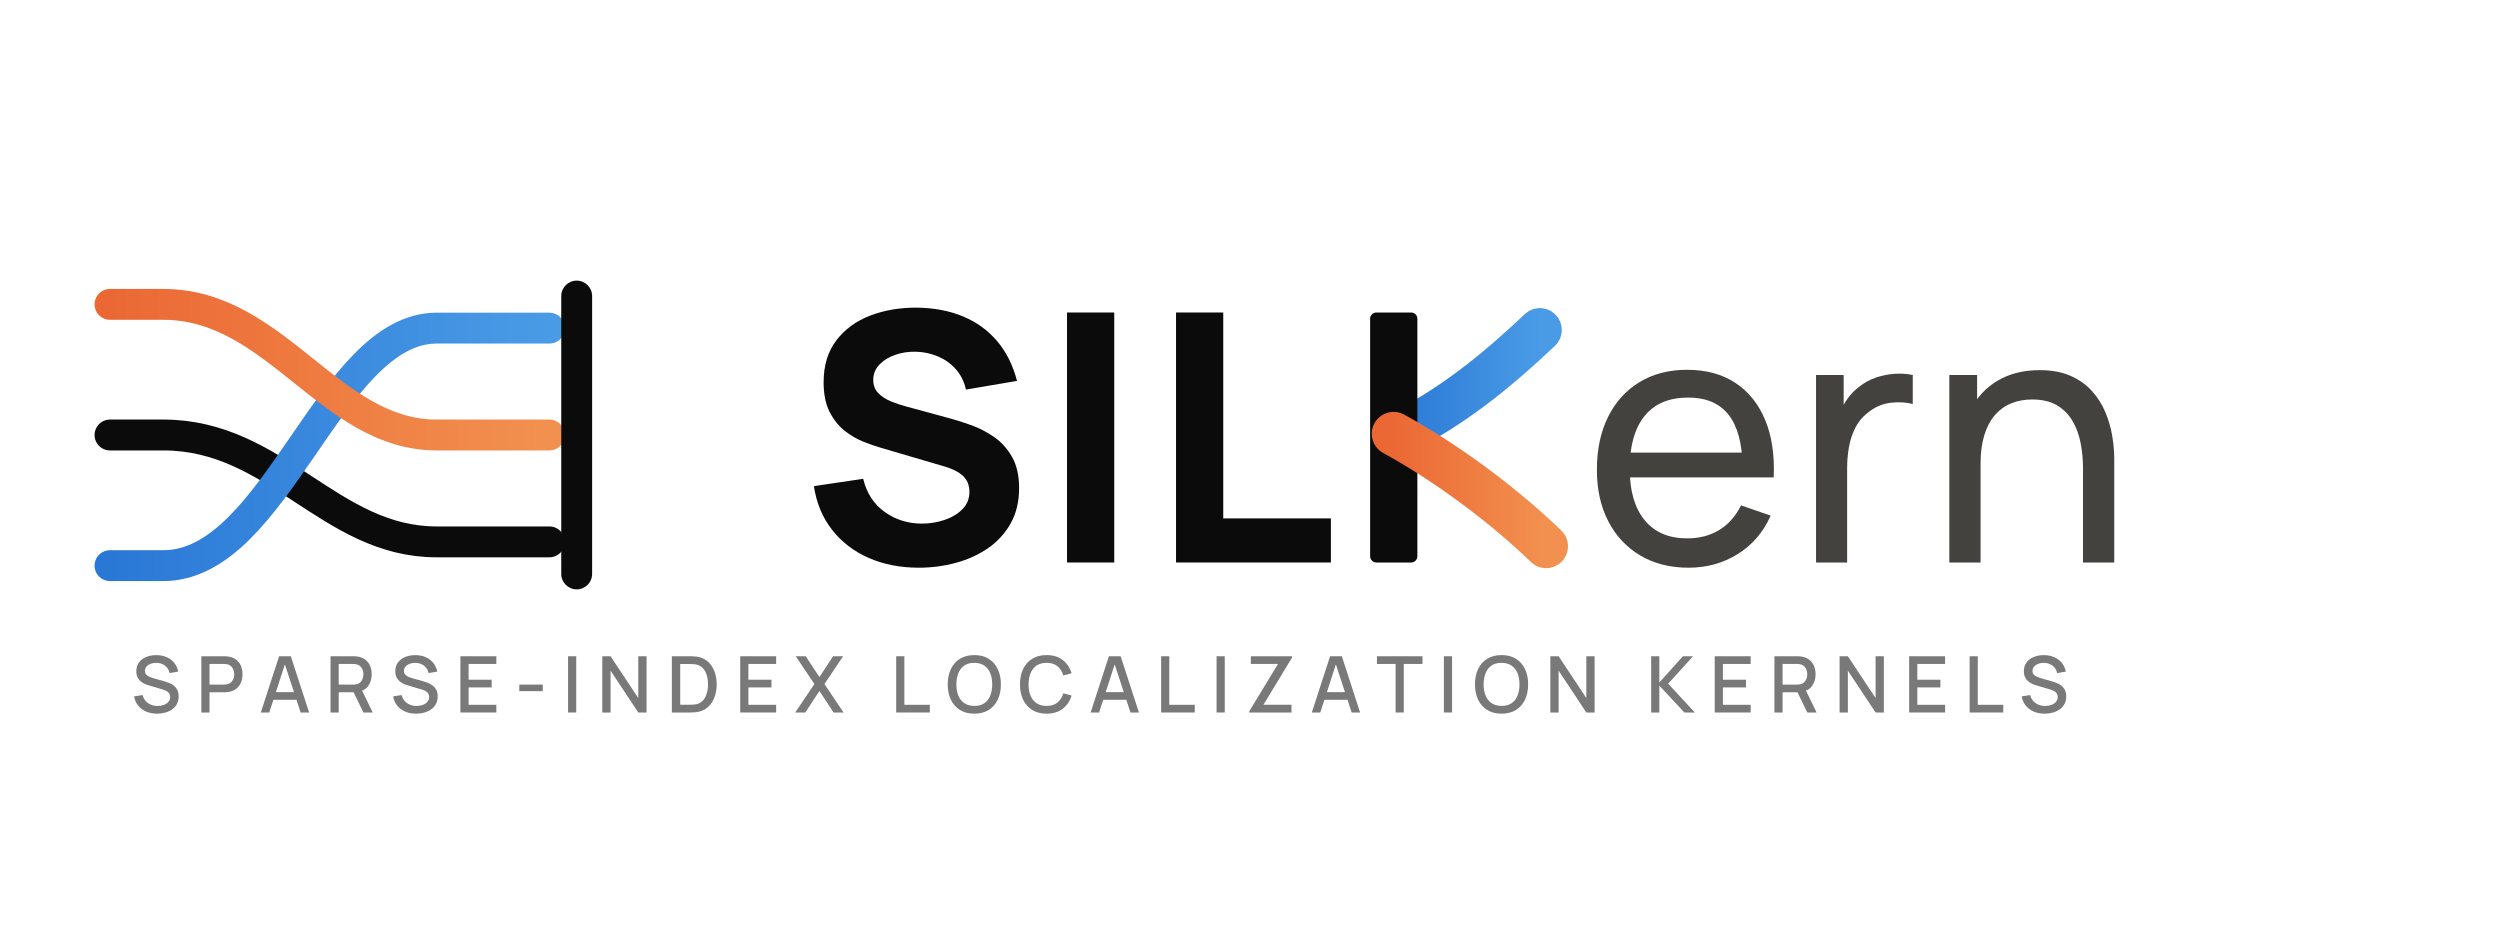
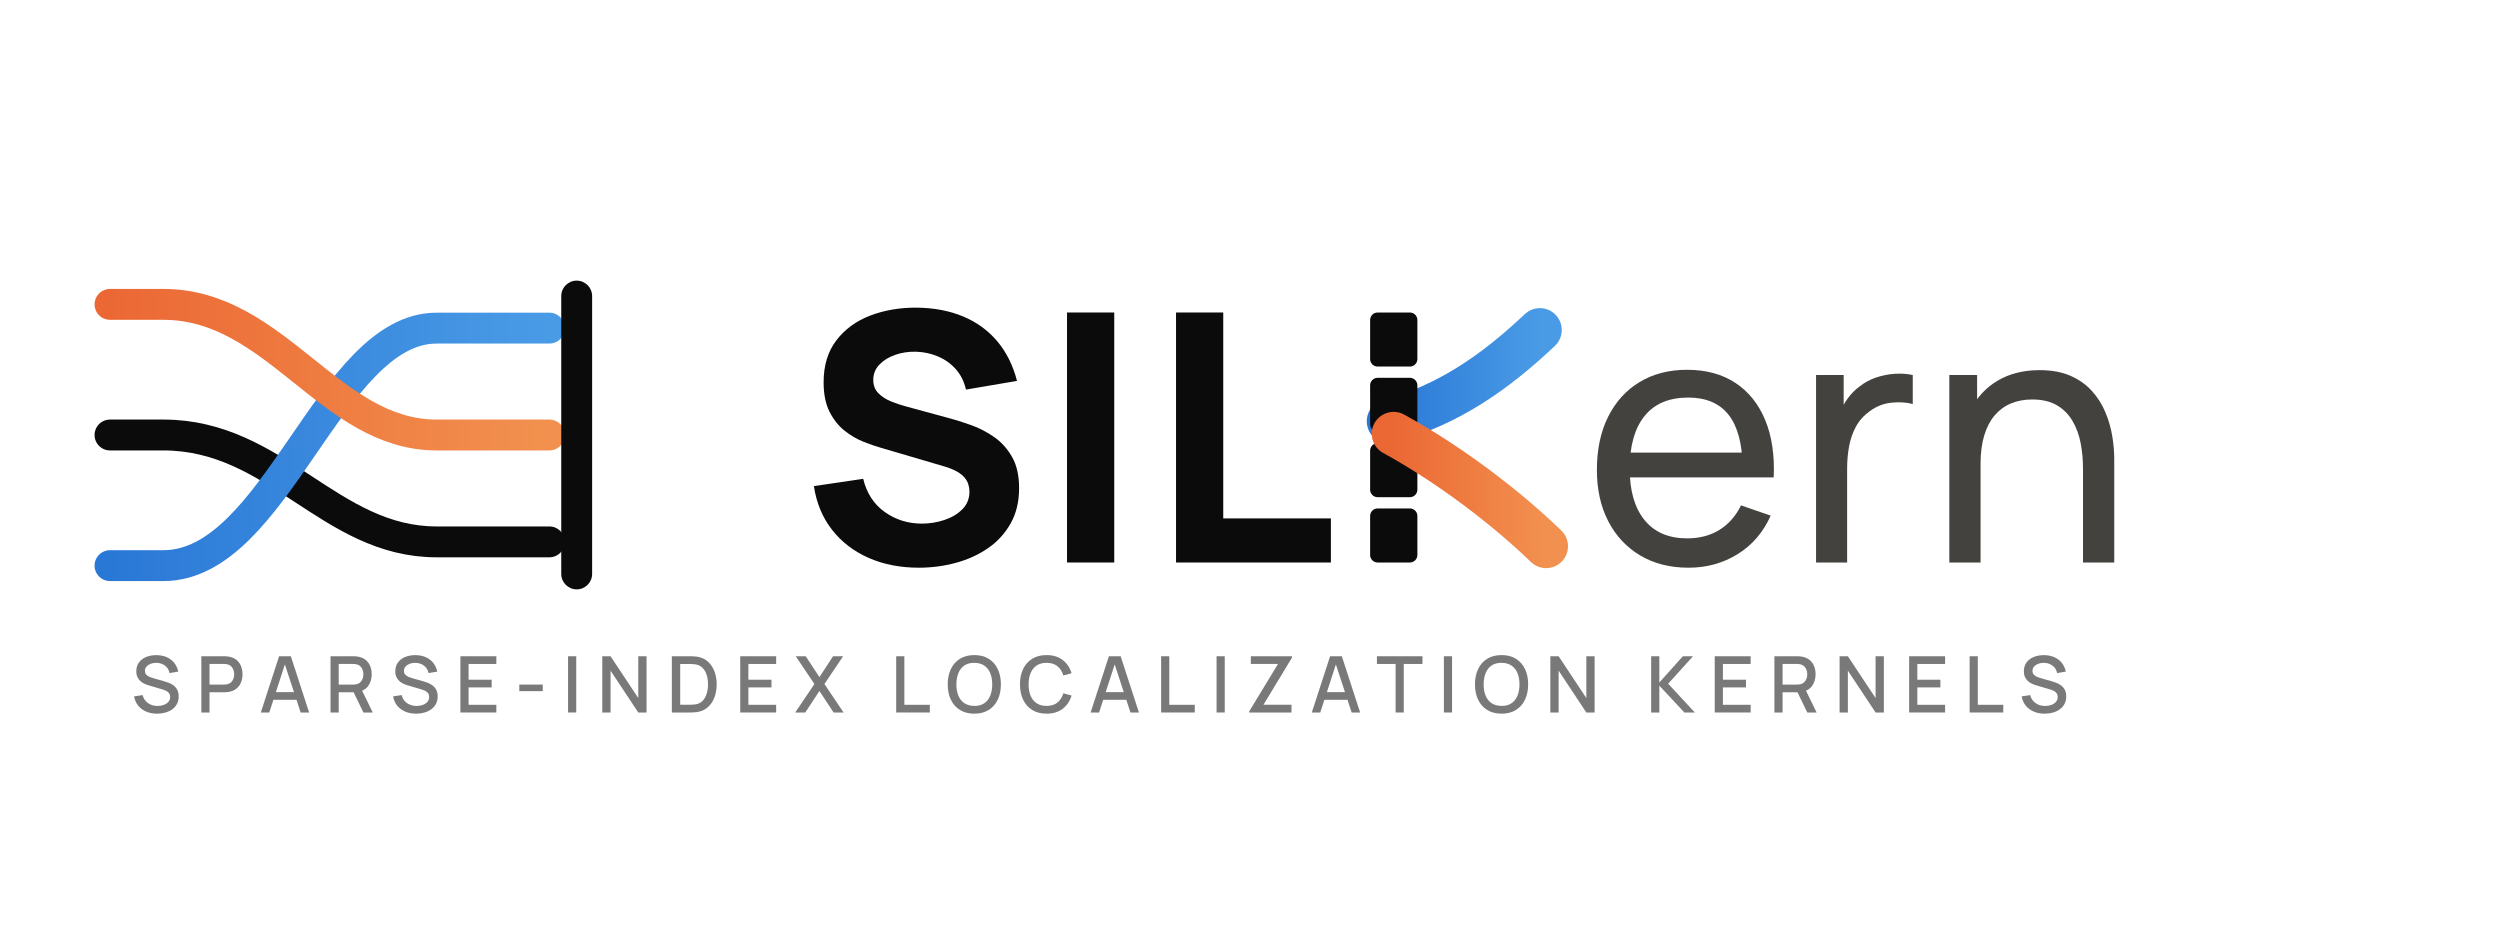
<svg xmlns="http://www.w3.org/2000/svg" viewBox="0 0 400 148" width="400" height="148" role="img" aria-label="SILKern wordmark: the weave mark beside SILKern set in Manrope outlines. The K's stem is typeset ink while its two diagonals are the blue and orange kernel threads, blue passing behind the stem and orange in front. Subline: sparse-index localization kernels.">
  <style>
    .ink   { fill: #0b0b0b; }
    .soft  { fill: #43423f; }
    .sub   { fill: #0b0b0b; fill-opacity: .55; }
    .inkS  { stroke: #0b0b0b; }
    .thread{ fill: none; stroke-width: 5.2; stroke-linecap: round; }
    .kblue  { fill: none; stroke: url(#gBlue);   stroke-width: 7; stroke-linecap: round; }
    .korange{ fill: none; stroke: url(#gOrange); stroke-width: 7; stroke-linecap: round; }
+     .draw   { stroke-dasharray: 100; stroke-dashoffset: 0; animation: weave 1.5s cubic-bezier(.55,0,.2,1) both; }
+     @keyframes weave { from { stroke-dashoffset: 100; } to { stroke-dashoffset: 0; } }
+     @media (prefers-reduced-motion: reduce) { .draw { animation: none; } }
    @media (prefers-color-scheme: dark) {
      .ink  { fill: #f2f2f0; }
      .soft { fill: #c9c9c6; }
      .sub  { fill: #f2f2f0; }
      .inkS { stroke: #f2f2f0; }
    }
  </style>
  <defs>
    <linearGradient id="gBlue" x1="0" y1="0" x2="1" y2="0">
      <stop offset="0" stop-color="#2a78d6" />
      <stop offset="1" stop-color="#4a9be6" />
    </linearGradient>
    <linearGradient id="gOrange" x1="0" y1="0" x2="1" y2="0">
      <stop offset="0" stop-color="#eb6834" />
      <stop offset="1" stop-color="#f2914f" />
    </linearGradient>
  </defs>
  <g transform="translate(10,24) scale(0.95)">
-     <path class="thread inkS" d="M 8 48 H 17 C 36 48, 45 66, 63 66 H 82" />
-     <path class="thread" stroke="url(#gBlue)" d="M 8 70 H 17 C 36 70, 45 30, 63 30 H 82" />
-     <path class="thread" stroke="url(#gOrange)" d="M 8 26 H 17 C 36 26, 45 48, 63 48 H 82" />
+     <path class="thread inkS draw" pathLength="100" d="M 8 48 H 17 C 36 48, 45 66, 63 66 H 82" />
+     <path class="thread draw" pathLength="100" style="animation-delay:.1s" stroke="url(#gBlue)" d="M 8 70 H 17 C 36 70, 45 30, 63 30 H 82" />
+     <path class="thread draw" pathLength="100" style="animation-delay:.2s" stroke="url(#gOrange)" d="M 8 26 H 17 C 36 26, 45 48, 63 48 H 82" />
    <rect class="ink" x="84" y="22" width="5.2" height="52" rx="2.6" />
  </g>
  <g transform="translate(128,90)">
    <g transform="translate(0.00,0) scale(0.027778,-0.027778)">
      <path class="ink" d="M684 -30Q524 -30 395.5 26.5Q267 83 184.5 188.5Q102 294 80 440L364 482Q394 358 488.0 291.0Q582 224 702 224Q769 224 832.0 245.0Q895 266 935.5 307.0Q976 348 976 408Q976 430 969.5 450.5Q963 471 948.0 489.0Q933 507 905.5 523.0Q878 539 836 552L462 662Q420 674 364.5 696.0Q309 718 257.0 759.0Q205 800 170.5 867.5Q136 935 136 1038Q136 1183 209.0 1279.0Q282 1375 404.0 1422.0Q526 1469 674 1468Q823 1466 940.0 1417.0Q1057 1368 1136.0 1274.5Q1215 1181 1250 1046L956 996Q940 1066 897.0 1114.0Q854 1162 794.5 1187.0Q735 1212 670 1214Q606 1216 549.5 1196.5Q493 1177 457.5 1140.0Q422 1103 422 1052Q422 1005 451.0 975.5Q480 946 524.0 928.0Q568 910 614 898L864 830Q920 815 988.0 790.5Q1056 766 1118.5 722.5Q1181 679 1221.5 608.0Q1262 537 1262 428Q1262 312 1213.5 225.5Q1165 139 1083.0 82.5Q1001 26 897.5 -2.0Q794 -30 684 -30Z" />
    </g>
    <g transform="translate(38.28,0) scale(0.027778,-0.027778)">
      <path class="ink" d="M160 0V1440H432V0Z" />
    </g>
    <g transform="translate(55.72,0) scale(0.027778,-0.027778)">
      <path class="ink" d="M160 0V1440H432V254H1052V0Z" />
    </g>
    <g transform="translate(86.78,0)">
-       <path class="kblue" d="M 31.6 -37.2 C 24.5 -30.5, 17.5 -24.8, 8.6 -20.4" />
-       <rect class="ink" x="4.44" y="-40" width="7.56" height="40" rx="1" />
-       <path class="korange" d="M 8.2 -20.6 C 17.5 -15.5, 26.5 -8.5, 32.6 -2.6" />
+       <path class="kblue draw" pathLength="100" style="animation-delay:.3s" d="M 31.6 -37.2 C 24.5 -30.5, 17 -25.2, 7.4 -22.6" />
+       <rect class="ink" x="4.44" y="-40.00" width="7.56" height="8.65" rx="1.2" />
+       <rect class="ink" x="4.44" y="-29.55" width="7.56" height="8.65" rx="1.2" />
+       <rect class="ink" x="4.44" y="-19.10" width="7.56" height="8.65" rx="1.2" />
+       <rect class="ink" x="4.44" y="-8.65" width="7.56" height="8.65" rx="1.2" />
+       <path class="korange draw" pathLength="100" style="animation-delay:.42s" d="M 8.2 -20.6 C 17.5 -15.5, 26.5 -8.5, 32.6 -2.6" />
    </g>
    <g transform="translate(125.28,0) scale(0.027778,-0.027778)">
      <path class="soft" d="M608 -30Q448.5 -30 330.0 40.25Q211.5 110.5 145.75 237.25Q80 364 80 533Q80 710 144.75 839.5Q209.5 969 326.25 1039.5Q443 1110 600 1110Q762.5 1110 877.0 1035.0Q991.5 960 1049.25 821.0Q1107 682 1098.5 490H919V554Q916 753 838.0 851.5Q760 950 606 950Q440.5 950 354.75 844.0Q269 738 269 540Q269 349 354.75 244.0Q440.5 139 600 139Q707 139 786.0 188.0Q865 237 910 329L1081 270Q1017.5 127 891.25 48.5Q765 -30 608 -30ZM209 490V633H1007V490Z" />
    </g>
    <g transform="translate(158.68,0) scale(0.027778,-0.027778)">
      <path class="soft" d="M140 0V1080H299V819L273 853Q292 903 322.5 945.0Q353 987 391 1014Q432.5 1047.5 485.75 1065.5Q539 1083.5 594.0 1087.0Q649 1090.5 697 1080V913Q641 927.5 573.75 920.5Q506.5 913.5 450 872Q397.5 834.5 369.25 781.75Q341 729 330.0 667.5Q319 606 319 542V0Z" />
    </g>
    <g transform="translate(180.03,0) scale(0.027778,-0.027778)">
      <path class="soft" d="M909 0V541Q909 617.5 895.25 688.5Q881.5 759.5 848.0 816.25Q814.5 873 758.0 906.0Q701.5 939 616 939Q549 939 494.25 916.25Q439.5 893.5 400.5 847.75Q361.5 802 340.25 732.5Q319 663 319 569L202 605Q202 761.5 258.5 874.25Q315 987 417.5 1047.5Q520 1108 659 1108Q763.5 1108 837.75 1075.0Q912 1042 961.0 987.25Q1010 932.5 1038.0 865.25Q1066 798 1077.5 728.25Q1089 658.5 1089 597V0ZM139 0V1080H299V791H319V0Z" />
    </g>
  </g>
  <g transform="translate(21,114)">
    <g transform="translate(0.00,0) scale(0.00625,-0.00625)">
      <path class="sub" d="M662.001 -30Q506.668 -30 382.167 23.5Q257.667 77 177.167 176.334Q96.667 275.668 73.334 412.668L290.671 446.002Q323.671 314.003 428.67 240.67Q533.67 167.337 674.002 167.337Q760.667 167.337 834 194.67Q907.333 222.003 951.666 273.502Q995.999 325.001 995.999 397.334Q995.999 436.333 982.666 466.332Q969.333 496.332 945.5 518.498Q921.667 540.665 888.334 557.331Q855.001 573.998 815.335 585.998L446.001 695.331Q392.002 710.998 336.168 736.664Q280.335 762.331 233.668 803.664Q187.001 844.997 158.167 906.664Q129.334 968.331 129.334 1055.999Q129.334 1189.333 197.834 1281.833Q266.334 1374.333 383.001 1421.833Q499.668 1469.333 644.668 1468.667Q791.002 1467.333 906.335 1417.333Q1021.669 1367.333 1098.169 1273.5Q1174.669 1179.667 1204.003 1047.333L979.999 1008.666Q964.665 1090.332 915.999 1148.831Q867.333 1207.331 796 1238.664Q724.667 1269.996 642.002 1271.33Q561.669 1272.663 495.503 1246.664Q429.337 1220.664 389.671 1173.998Q350.004 1127.332 350.004 1065.999Q350.004 1006 384.837 969.167Q419.67 932.334 471.337 910.834Q523.003 889.335 574.002 875.335L840.001 800.002Q890.002 786.335 953.669 762.835Q1017.336 739.335 1076.836 697.002Q1136.336 654.668 1175.169 585.501Q1214.003 516.335 1214.003 410.668Q1214.003 302.334 1170.003 219.667Q1126.002 137 1049.335 81.667Q972.668 26.333 873.001 -1.833Q773.335 -30 662.001 -30Z" />
    </g>
    <g transform="translate(10.34,0) scale(0.00625,-0.00625)">
      <path class="sub" d="M140 0V1440H722.002Q743.002 1440 774.002 1438.5Q805.002 1437 832.669 1432Q953.336 1413.333 1033.836 1350.166Q1114.336 1287 1154.17 1191.166Q1194.003 1095.333 1194.003 978.666Q1194.003 861.999 1153.836 766.165Q1113.67 670.332 1033.169 607.165Q952.669 543.998 832.669 525.332Q805.002 521.332 773.669 519.332Q742.335 517.332 722.002 517.332H349.337V0ZM349.337 714.668H714.001Q733.668 714.668 758.168 716.668Q782.668 718.668 804.668 724.002Q869.001 739.335 907.834 779.668Q946.666 820.001 963.999 872.834Q981.332 925.667 981.332 978.666Q981.332 1031.665 963.999 1084.498Q946.666 1137.33 907.834 1177.663Q869.001 1217.997 804.668 1233.33Q782.668 1238.997 758.168 1240.83Q733.668 1242.663 714.001 1242.663H349.337Z" />
    </g>
    <g transform="translate(20.48,0) scale(0.00625,-0.00625)">
      <path class="sub" d="M40 0 507.998 1440H808.671L1276.67 0H1059.999L628.668 1313.997H683.335L256.671 0ZM282.668 324.665V520.669H1034.668V324.665Z" />
    </g>
    <g transform="translate(31.01,0) scale(0.00625,-0.00625)">
      <path class="sub" d="M140 0V1440H722.002Q743.002 1440 774.002 1438.5Q805.002 1437 832.669 1432Q953.336 1413.333 1033.836 1350.166Q1114.336 1287 1154.17 1191.166Q1194.003 1095.333 1194.003 978.666Q1194.003 806.665 1106.003 682.332Q1018.003 557.998 842.002 527.331L756.666 517.332H349.337V0ZM981.998 0 697.998 586 908.669 640 1220.669 0ZM349.337 714.668H714.001Q733.668 714.668 758.168 716.668Q782.668 718.668 804.668 724.002Q869.001 739.335 907.834 779.668Q946.666 820.001 963.999 872.834Q981.332 925.667 981.332 978.666Q981.332 1031.665 963.999 1084.498Q946.666 1137.33 907.834 1177.663Q869.001 1217.997 804.668 1233.33Q782.668 1238.997 758.168 1240.83Q733.668 1242.663 714.001 1242.663H349.337Z" />
    </g>
    <g transform="translate(41.44,0) scale(0.00625,-0.00625)">
      <path class="sub" d="M662.001 -30Q506.668 -30 382.167 23.5Q257.667 77 177.167 176.334Q96.667 275.668 73.334 412.668L290.671 446.002Q323.671 314.003 428.67 240.67Q533.67 167.337 674.002 167.337Q760.667 167.337 834 194.67Q907.333 222.003 951.666 273.502Q995.999 325.001 995.999 397.334Q995.999 436.333 982.666 466.332Q969.333 496.332 945.5 518.498Q921.667 540.665 888.334 557.331Q855.001 573.998 815.335 585.998L446.001 695.331Q392.002 710.998 336.168 736.664Q280.335 762.331 233.668 803.664Q187.001 844.997 158.167 906.664Q129.334 968.331 129.334 1055.999Q129.334 1189.333 197.834 1281.833Q266.334 1374.333 383.001 1421.833Q499.668 1469.333 644.668 1468.667Q791.002 1467.333 906.335 1417.333Q1021.669 1367.333 1098.169 1273.5Q1174.669 1179.667 1204.003 1047.333L979.999 1008.666Q964.665 1090.332 915.999 1148.831Q867.333 1207.331 796 1238.664Q724.667 1269.996 642.002 1271.33Q561.669 1272.663 495.503 1246.664Q429.337 1220.664 389.671 1173.998Q350.004 1127.332 350.004 1065.999Q350.004 1006 384.837 969.167Q419.67 932.334 471.337 910.834Q523.003 889.335 574.002 875.335L840.001 800.002Q890.002 786.335 953.669 762.835Q1017.336 739.335 1076.836 697.002Q1136.336 654.668 1175.169 585.501Q1214.003 516.335 1214.003 410.668Q1214.003 302.334 1170.003 219.667Q1126.002 137 1049.335 81.667Q972.668 26.333 873.001 -1.833Q773.335 -30 662.001 -30Z" />
    </g>
    <g transform="translate(51.79,0) scale(0.00625,-0.00625)">
      <path class="sub" d="M140 0V1440H1060.001V1242.663H349.337V839.336H940.001V641.999H349.337V197.337H1060.001V0Z" />
    </g>
    <g transform="translate(61.34,0) scale(0.00625,-0.00625)">
      <path class="sub" d="M120 546.665V714.668H720V546.665Z" />
    </g>
    <g transform="translate(68.89,0) scale(0.00625,-0.00625)">
      <path class="sub" d="M160 0V1440H369.337V0Z" />
    </g>
    <g transform="translate(74.49,0) scale(0.00625,-0.00625)">
      <path class="sub" d="M140 0V1440H352.004L1061.332 370.007V1440H1273.336V0H1061.332L352.004 1070.66V0Z" />
    </g>
    <g transform="translate(85.62,0) scale(0.00625,-0.00625)">
      <path class="sub" d="M140 0V1440H591.334Q611.334 1440 665.667 1439.0Q720.001 1438 770 1431.333Q939.001 1409.667 1054.501 1310Q1170.001 1210.333 1229.002 1056.833Q1288.002 903.333 1288.002 720Q1288.002 536.333 1229.002 382.833Q1170.001 229.333 1054.501 129.833Q939.001 30.333 770 8.667Q720.334 2.333 665.501 1.167Q610.667 0 591.334 0ZM354.004 198.67H591.334Q625.334 198.67 672.167 200.67Q719 202.67 754.667 209.337Q864.666 230.003 933.166 304.503Q1001.665 379.003 1033.831 487.835Q1065.998 596.668 1065.998 720Q1065.998 846.666 1033.165 955.498Q1000.332 1064.331 931.499 1137.497Q862.666 1210.663 754.667 1230.663Q719 1237.997 671.667 1239.663Q624.334 1241.33 591.334 1241.33H354.004Z" />
    </g>
    <g transform="translate(96.56,0) scale(0.00625,-0.00625)">
      <path class="sub" d="M140 0V1440H1060.001V1242.663H349.337V839.336H940.001V641.999H349.337V197.337H1060.001V0Z" />
    </g>
    <g transform="translate(106.11,0) scale(0.00625,-0.00625)">
      <path class="sub" d="M20 0 511.333 728.667 33.333 1440H289.338L640.002 906.003L988.666 1440H1246.004L768.005 728.667L1258.004 0H1001.999L640.002 550.663L277.338 0Z" />
    </g>
    <g transform="translate(121.39,0) scale(0.00625,-0.00625)">
      <path class="sub" d="M160 0V1440H369.337V197.337H1021.335V0Z" />
    </g>
    <g transform="translate(130.26,0) scale(0.00625,-0.00625)">
      <path class="sub" d="M740.668 -30Q525.001 -30 372.834 64.667Q220.667 159.333 140.334 328.333Q60 497.333 60 720Q60 942.667 140.334 1111.667Q220.667 1280.667 372.834 1375.333Q525.001 1470 740.668 1470Q956.334 1470 1108.501 1375.333Q1260.668 1280.667 1341.002 1111.667Q1421.335 942.667 1421.335 720Q1421.335 497.333 1341.002 328.333Q1260.668 159.333 1108.501 64.667Q956.334 -30 740.668 -30ZM740.668 168.67Q893.667 167.337 995.499 236.503Q1097.332 305.669 1148.332 430.335Q1199.331 555.001 1199.331 720Q1199.331 884.999 1148.332 1008.498Q1097.332 1131.997 995.499 1200.997Q893.667 1269.996 740.668 1271.33Q587.669 1272.663 486.169 1203.664Q384.67 1134.664 333.67 1009.832Q282.671 884.999 282.004 720Q281.337 555.001 332.337 431.668Q383.337 308.336 485.503 239.17Q587.669 170.004 740.668 168.67Z" />
    </g>
    <g transform="translate(141.82,0) scale(0.00625,-0.00625)">
      <path class="sub" d="M740.668 -30Q525.001 -30 372.834 64.667Q220.667 159.333 140.334 328.333Q60 497.333 60 720Q60 942.667 140.334 1111.667Q220.667 1280.667 372.834 1375.333Q525.001 1470 740.668 1470Q990.001 1470 1153.668 1344.167Q1317.335 1218.334 1381.335 1005.334L1169.331 947.999Q1126.665 1098.998 1019.499 1185.164Q912.333 1271.33 740.668 1271.33Q587.669 1271.33 485.836 1202.33Q384.003 1133.331 332.67 1009.165Q281.337 884.999 280.671 720Q280.004 555.001 331.337 431.002Q382.67 307.003 485.169 237.836Q587.669 168.67 740.668 168.67Q912.333 168.67 1019.499 255.336Q1126.665 342.002 1169.331 492.001L1381.335 434.666Q1317.335 221.666 1153.668 95.833Q990.001 -30 740.668 -30Z" />
    </g>
    <g transform="translate(153.25,0) scale(0.00625,-0.00625)">
      <path class="sub" d="M40 0 507.998 1440H808.671L1276.67 0H1059.999L628.668 1313.997H683.335L256.671 0ZM282.668 324.665V520.669H1034.668V324.665Z" />
    </g>
    <g transform="translate(163.78,0) scale(0.00625,-0.00625)">
      <path class="sub" d="M160 0V1440H369.337V197.337H1021.335V0Z" />
    </g>
    <g transform="translate(172.65,0) scale(0.00625,-0.00625)">
      <path class="sub" d="M160 0V1440H369.337V0Z" />
    </g>
    <g transform="translate(178.26,0) scale(0.00625,-0.00625)">
      <path class="sub" d="M100 0V32.667L835.33 1242.663H140.001V1440H1194.004V1406L462.674 198.004H1180.67V0Z" />
    </g>
    <g transform="translate(188.64,0) scale(0.00625,-0.00625)">
      <path class="sub" d="M40 0 507.998 1440H808.671L1276.67 0H1059.999L628.668 1313.997H683.335L256.671 0ZM282.668 324.665V520.669H1034.668V324.665Z" />
    </g>
    <g transform="translate(199.18,0) scale(0.00625,-0.00625)">
      <path class="sub" d="M498.665 0V1242.663H20V1440H1186.667V1242.663H708.002V0Z" />
    </g>
    <g transform="translate(209.02,0) scale(0.00625,-0.00625)">
      <path class="sub" d="M160 0V1440H369.337V0Z" />
    </g>
    <g transform="translate(214.62,0) scale(0.00625,-0.00625)">
      <path class="sub" d="M740.668 -30Q525.001 -30 372.834 64.667Q220.667 159.333 140.334 328.333Q60 497.333 60 720Q60 942.667 140.334 1111.667Q220.667 1280.667 372.834 1375.333Q525.001 1470 740.668 1470Q956.334 1470 1108.501 1375.333Q1260.668 1280.667 1341.002 1111.667Q1421.335 942.667 1421.335 720Q1421.335 497.333 1341.002 328.333Q1260.668 159.333 1108.501 64.667Q956.334 -30 740.668 -30ZM740.668 168.67Q893.667 167.337 995.499 236.503Q1097.332 305.669 1148.332 430.335Q1199.331 555.001 1199.331 720Q1199.331 884.999 1148.332 1008.498Q1097.332 1131.997 995.499 1200.997Q893.667 1269.996 740.668 1271.33Q587.669 1272.663 486.169 1203.664Q384.67 1134.664 333.67 1009.832Q282.671 884.999 282.004 720Q281.337 555.001 332.337 431.668Q383.337 308.336 485.503 239.17Q587.669 170.004 740.668 168.67Z" />
    </g>
    <g transform="translate(226.18,0) scale(0.00625,-0.00625)">
      <path class="sub" d="M140 0V1440H352.004L1061.332 370.007V1440H1273.336V0H1061.332L352.004 1070.66V0Z" />
    </g>
    <g transform="translate(242.31,0) scale(0.00625,-0.00625)">
      <path class="sub" d="M140 0V1440H349.337V768L952 1440H1212.005L575.34 737.333L1258.671 0H990.666L349.337 687.998V0Z" />
    </g>
    <g transform="translate(252.48,0) scale(0.00625,-0.00625)">
      <path class="sub" d="M140 0V1440H1060.001V1242.663H349.337V839.336H940.001V641.999H349.337V197.337H1060.001V0Z" />
    </g>
    <g transform="translate(262.03,0) scale(0.00625,-0.00625)">
      <path class="sub" d="M140 0V1440H722.002Q743.002 1440 774.002 1438.5Q805.002 1437 832.669 1432Q953.336 1413.333 1033.836 1350.166Q1114.336 1287 1154.17 1191.166Q1194.003 1095.333 1194.003 978.666Q1194.003 806.665 1106.003 682.332Q1018.003 557.998 842.002 527.331L756.666 517.332H349.337V0ZM981.998 0 697.998 586 908.669 640 1220.669 0ZM349.337 714.668H714.001Q733.668 714.668 758.168 716.668Q782.668 718.668 804.668 724.002Q869.001 739.335 907.834 779.668Q946.666 820.001 963.999 872.834Q981.332 925.667 981.332 978.666Q981.332 1031.665 963.999 1084.498Q946.666 1137.33 907.834 1177.663Q869.001 1217.997 804.668 1233.33Q782.668 1238.997 758.168 1240.83Q733.668 1242.663 714.001 1242.663H349.337Z" />
    </g>
    <g transform="translate(272.46,0) scale(0.00625,-0.00625)">
      <path class="sub" d="M140 0V1440H352.004L1061.332 370.007V1440H1273.336V0H1061.332L352.004 1070.66V0Z" />
    </g>
    <g transform="translate(283.59,0) scale(0.00625,-0.00625)">
      <path class="sub" d="M140 0V1440H1060.001V1242.663H349.337V839.336H940.001V641.999H349.337V197.337H1060.001V0Z" />
    </g>
    <g transform="translate(293.14,0) scale(0.00625,-0.00625)">
      <path class="sub" d="M160 0V1440H369.337V197.337H1021.335V0Z" />
    </g>
    <g transform="translate(302.01,0) scale(0.00625,-0.00625)">
      <path class="sub" d="M662.001 -30Q506.668 -30 382.167 23.5Q257.667 77 177.167 176.334Q96.667 275.668 73.334 412.668L290.671 446.002Q323.671 314.003 428.67 240.67Q533.67 167.337 674.002 167.337Q760.667 167.337 834 194.67Q907.333 222.003 951.666 273.502Q995.999 325.001 995.999 397.334Q995.999 436.333 982.666 466.332Q969.333 496.332 945.5 518.498Q921.667 540.665 888.334 557.331Q855.001 573.998 815.335 585.998L446.001 695.331Q392.002 710.998 336.168 736.664Q280.335 762.331 233.668 803.664Q187.001 844.997 158.167 906.664Q129.334 968.331 129.334 1055.999Q129.334 1189.333 197.834 1281.833Q266.334 1374.333 383.001 1421.833Q499.668 1469.333 644.668 1468.667Q791.002 1467.333 906.335 1417.333Q1021.669 1367.333 1098.169 1273.5Q1174.669 1179.667 1204.003 1047.333L979.999 1008.666Q964.665 1090.332 915.999 1148.831Q867.333 1207.331 796 1238.664Q724.667 1269.996 642.002 1271.33Q561.669 1272.663 495.503 1246.664Q429.337 1220.664 389.671 1173.998Q350.004 1127.332 350.004 1065.999Q350.004 1006 384.837 969.167Q419.67 932.334 471.337 910.834Q523.003 889.335 574.002 875.335L840.001 800.002Q890.002 786.335 953.669 762.835Q1017.336 739.335 1076.836 697.002Q1136.336 654.668 1175.169 585.501Q1214.003 516.335 1214.003 410.668Q1214.003 302.334 1170.003 219.667Q1126.002 137 1049.335 81.667Q972.668 26.333 873.001 -1.833Q773.335 -30 662.001 -30Z" />
    </g>
  </g>
</svg>
